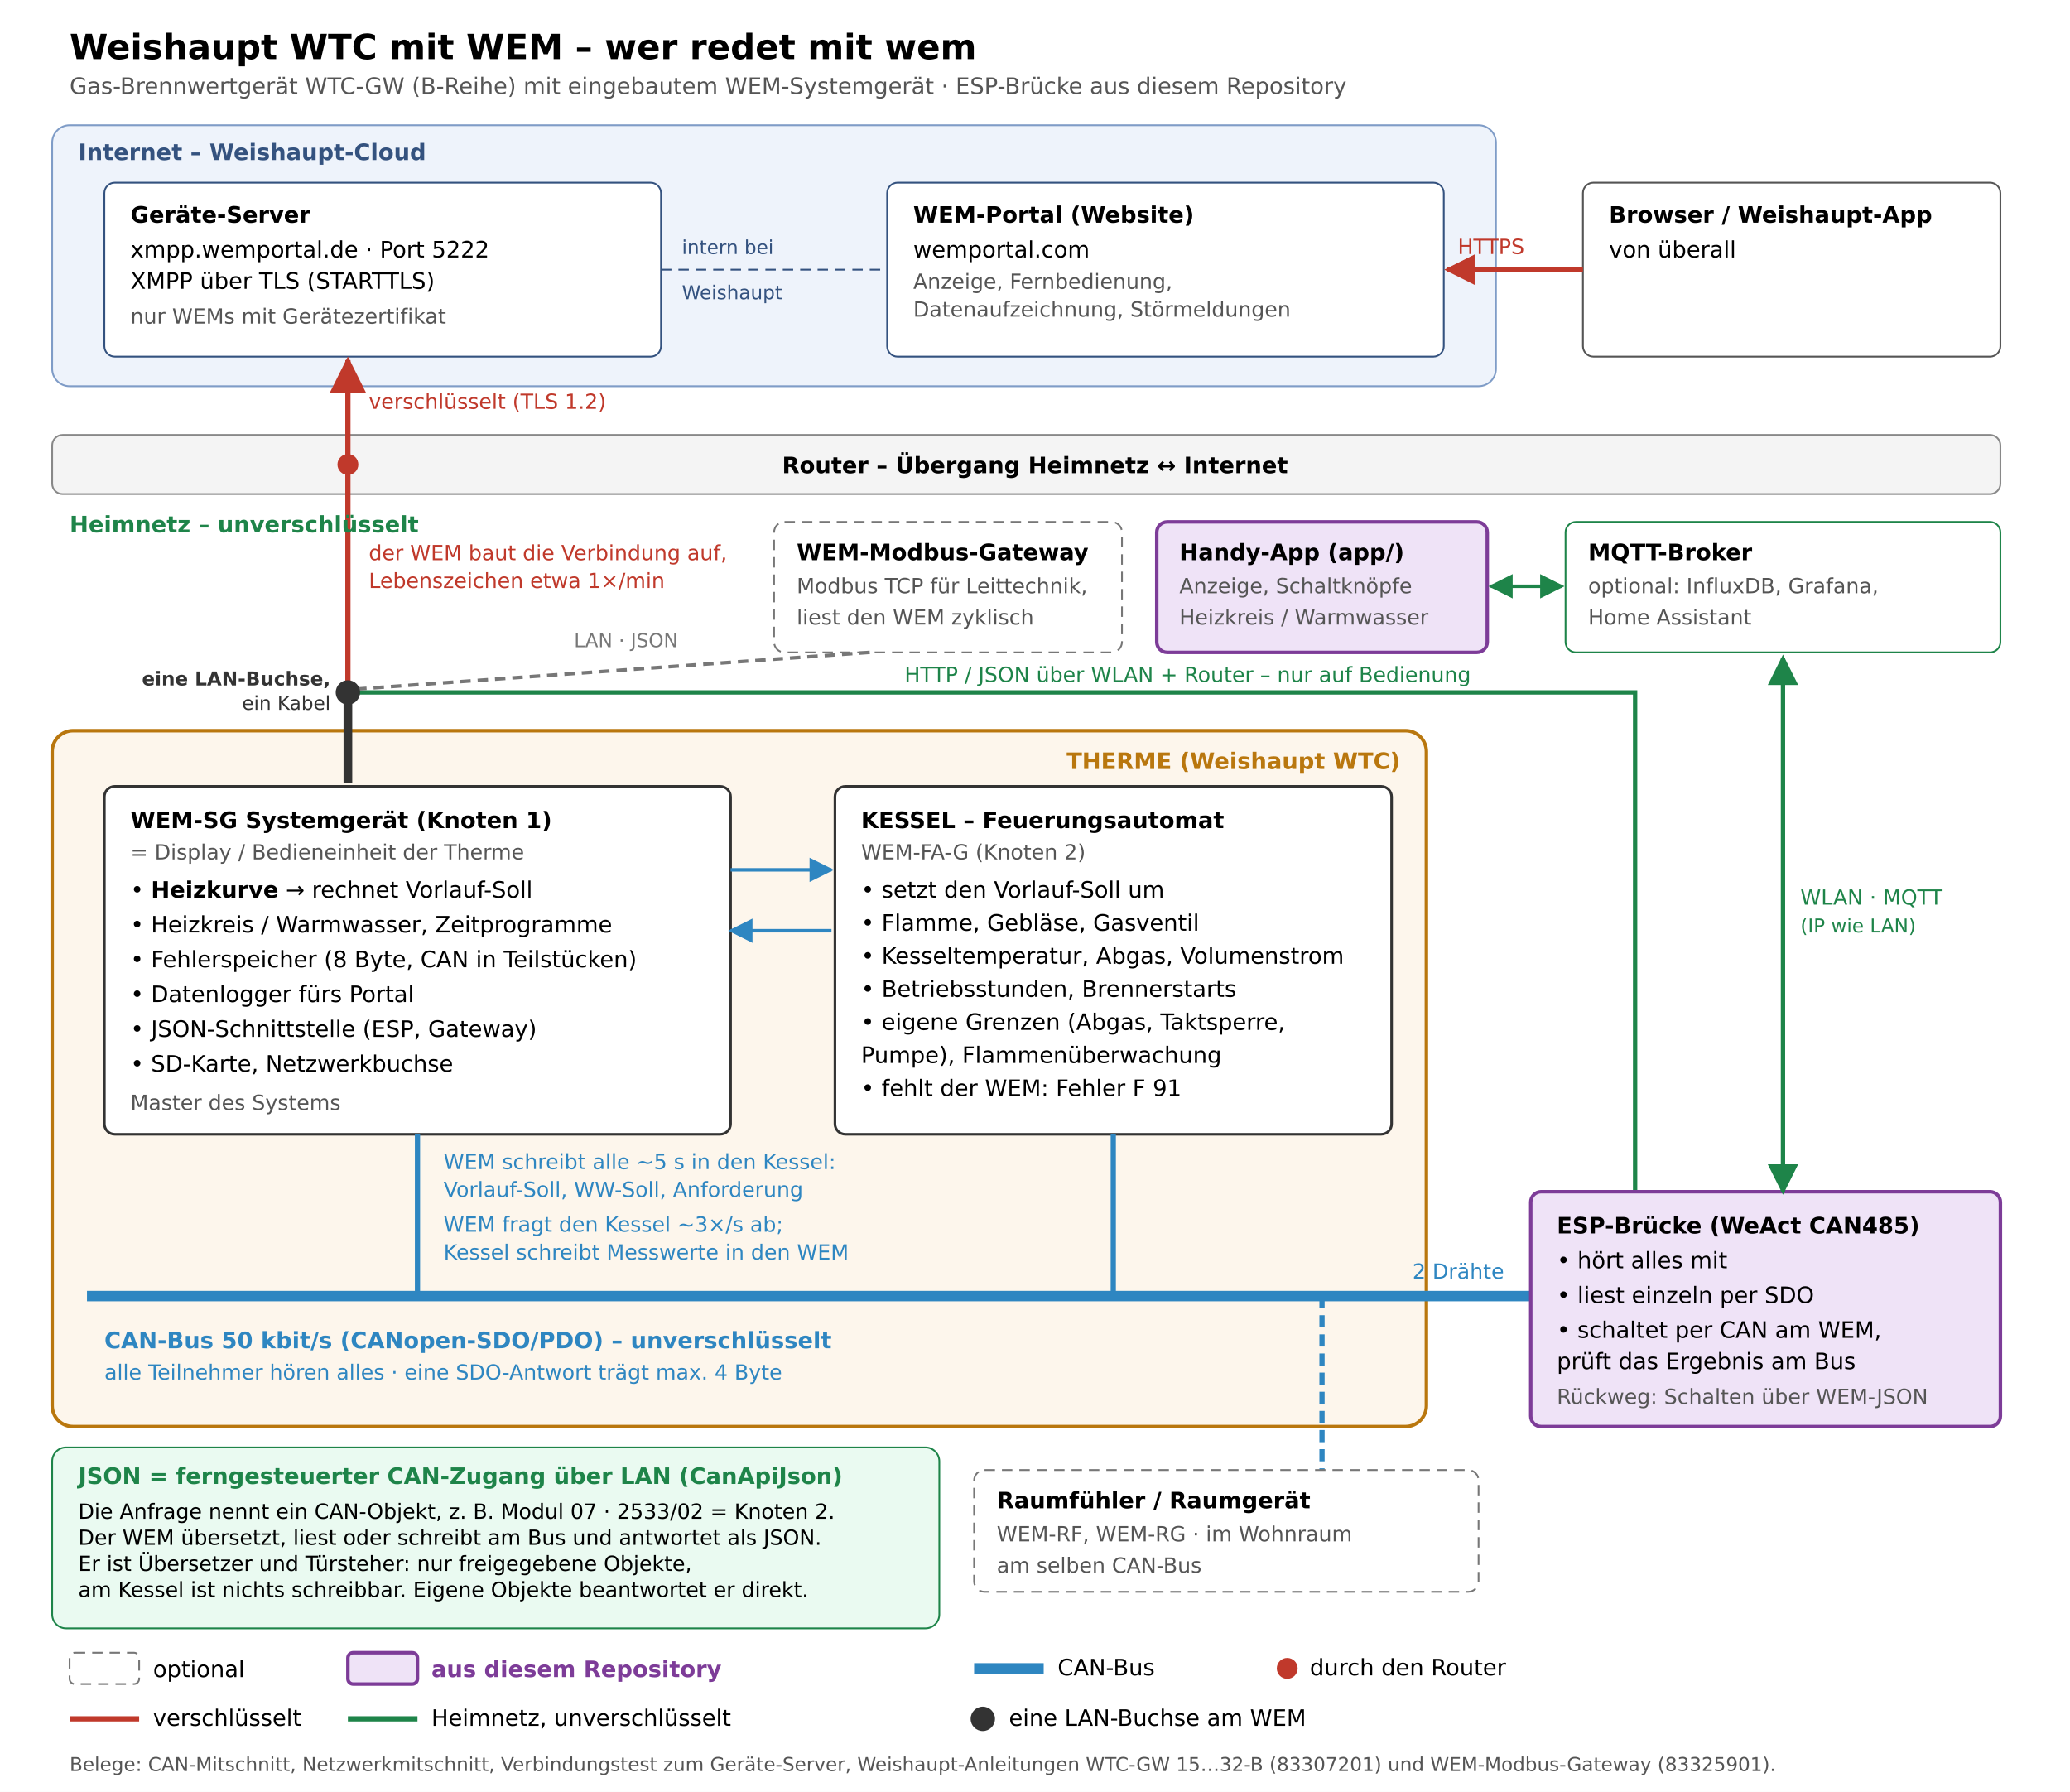
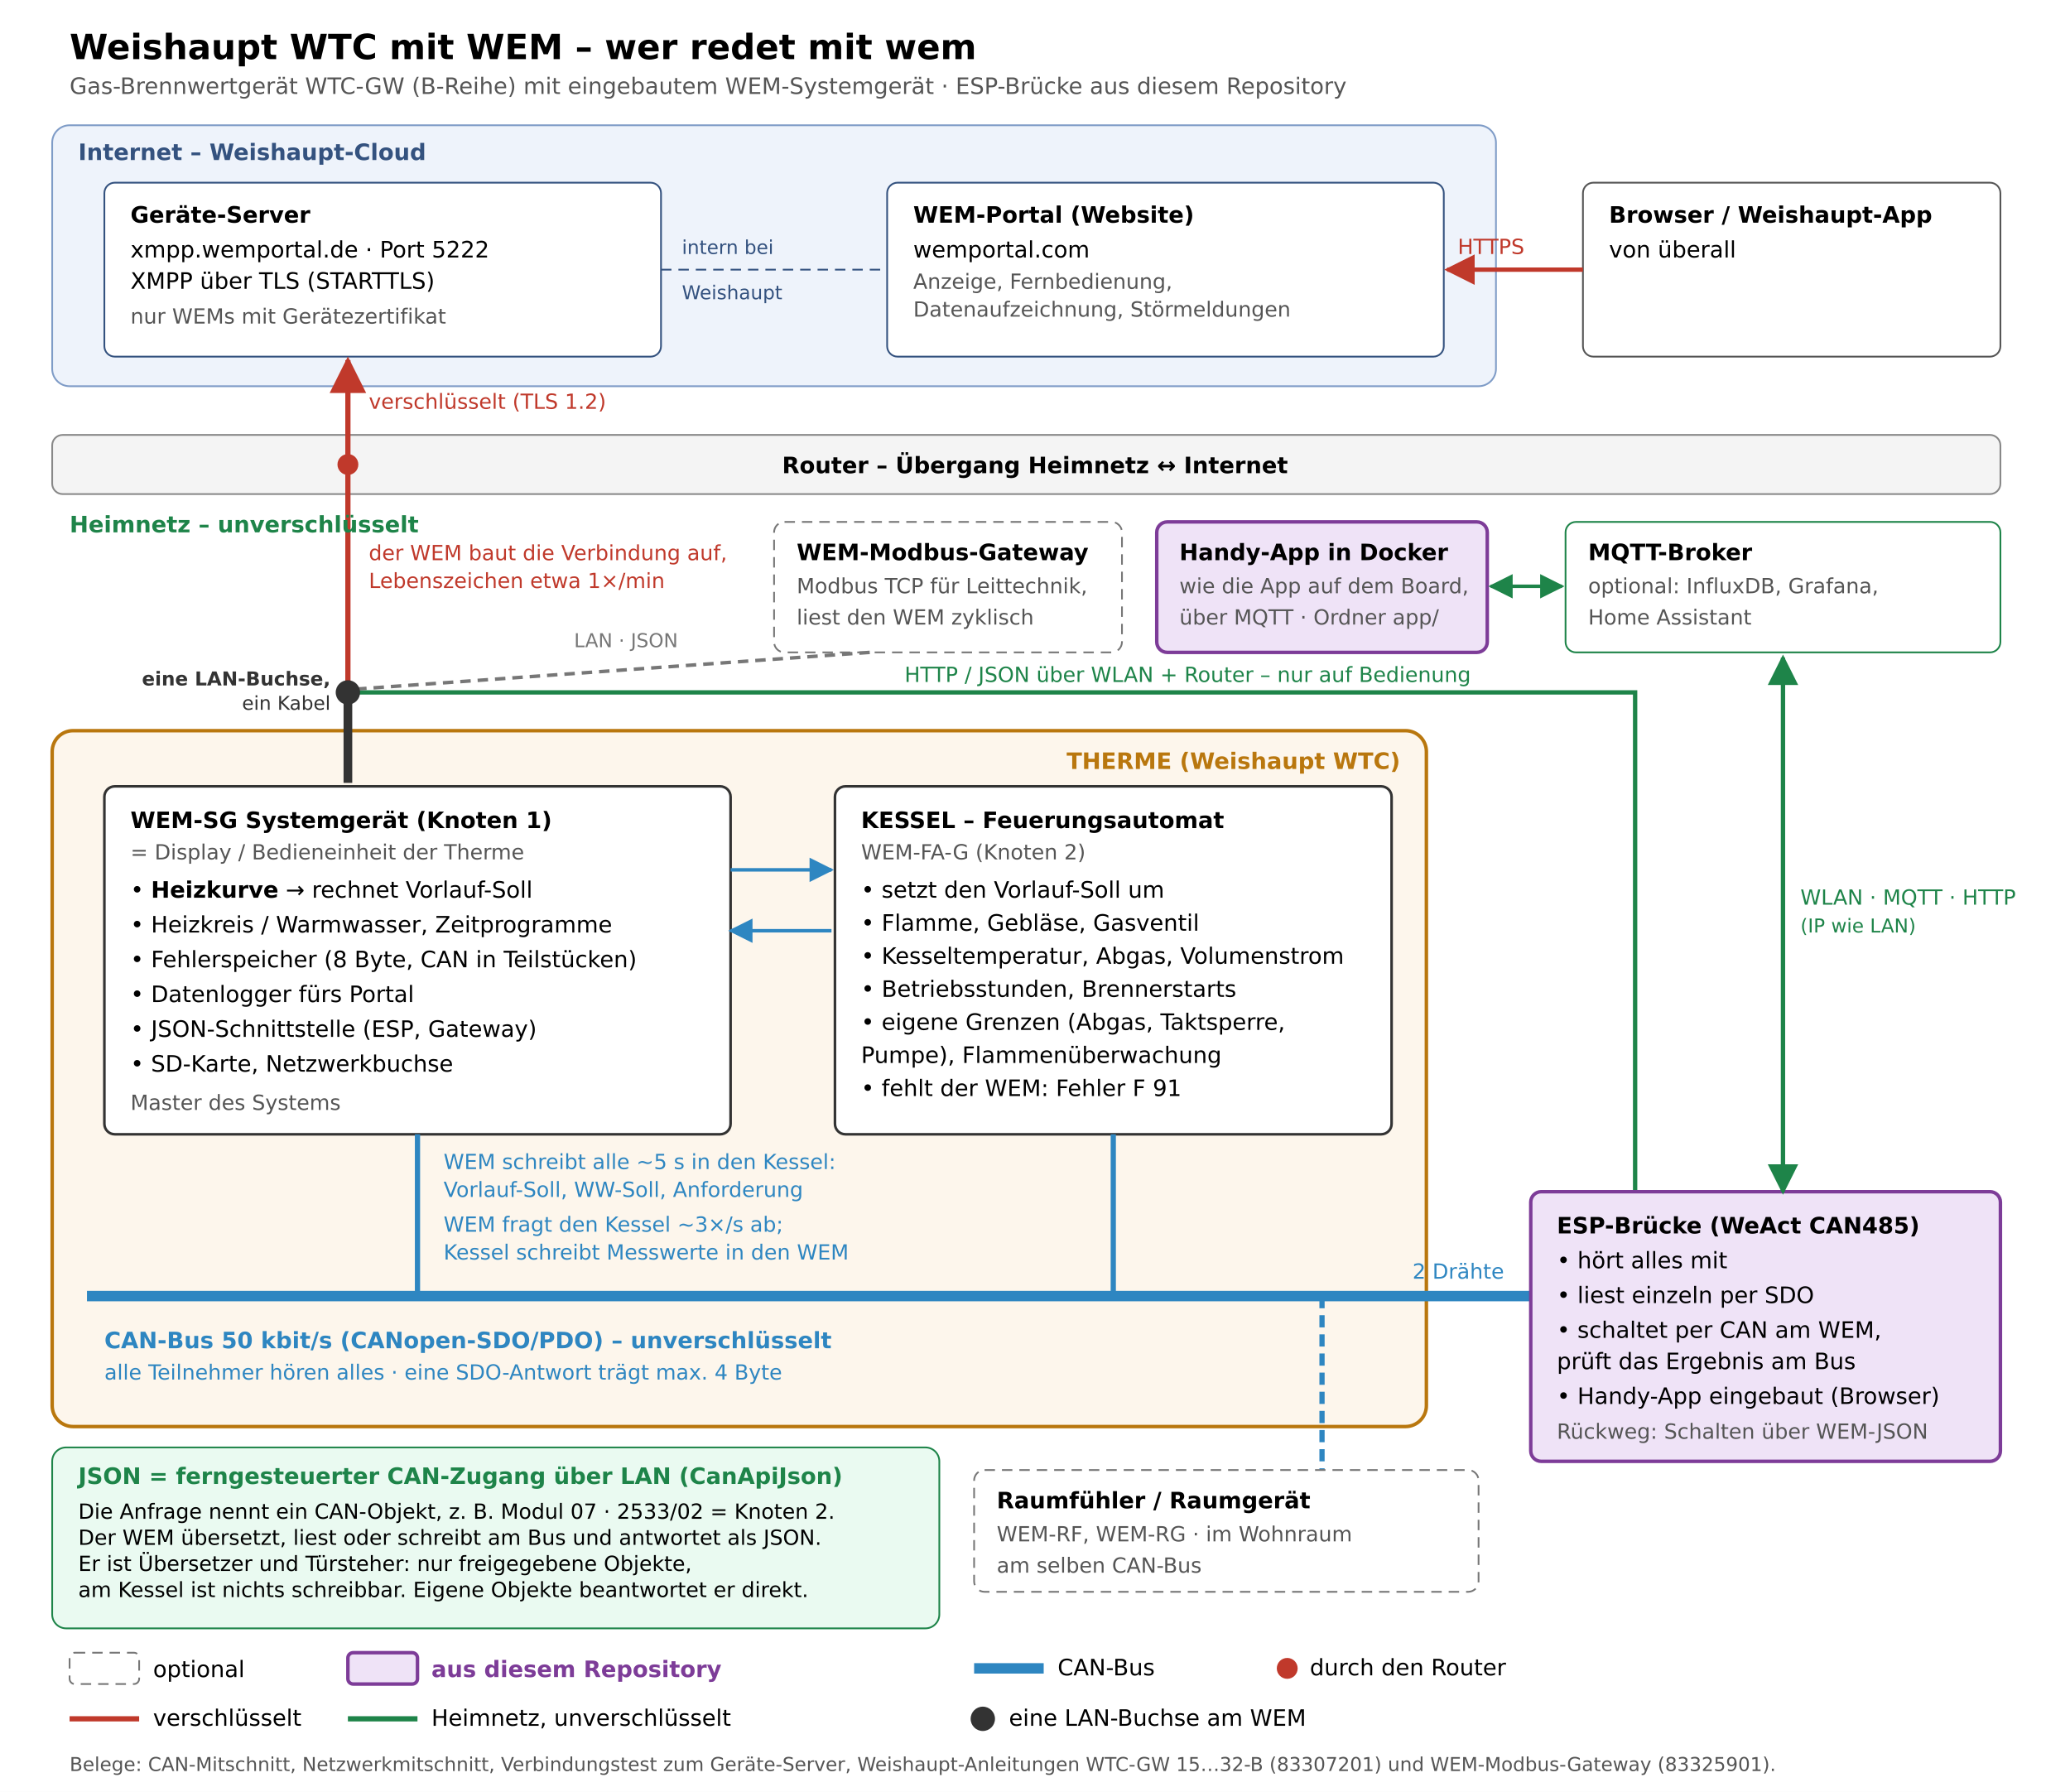
<svg xmlns="http://www.w3.org/2000/svg" width="1190" height="1030" viewBox="0 0 1190 1030" font-family="DejaVu Sans" font-size="13">
  <defs>
    <marker id="pr" viewBox="0 0 10 10" refX="9" refY="5" markerWidth="7" markerHeight="7" orient="auto-start-reverse">
      <path d="M0,0 L10,5 L0,10 z" fill="#c0392b" />
    </marker>
    <marker id="pg" viewBox="0 0 10 10" refX="9" refY="5" markerWidth="7" markerHeight="7" orient="auto-start-reverse">
      <path d="M0,0 L10,5 L0,10 z" fill="#1e8449" />
    </marker>
    <marker id="pb" viewBox="0 0 10 10" refX="9" refY="5" markerWidth="7" markerHeight="7" orient="auto-start-reverse">
      <path d="M0,0 L10,5 L0,10 z" fill="#2e86c1" />
    </marker>
  </defs>
  <rect width="1190" height="1030" fill="#fff" />
  <text x="40" y="34" font-size="20" font-weight="bold">Weishaupt WTC mit WEM – wer redet mit wem</text>
  <text x="40" y="54" fill="#555">Gas-Brennwertgerät WTC-GW (B-Reihe) mit eingebautem WEM-Systemgerät · ESP-Brücke aus diesem Repository</text>
  <rect x="30" y="72" width="830" height="150" rx="10" fill="#eef3fb" stroke="#7f9cc7" />
  <text x="45" y="92" font-weight="bold" fill="#34527f">Internet – Weishaupt-Cloud</text>
  <rect x="60" y="105" width="320" height="100" rx="6" fill="#fff" stroke="#34527f" />
  <text x="75" y="128" font-weight="bold">Geräte-Server</text>
  <text x="75" y="148">xmpp.wemportal.de · Port 5222</text>
  <text x="75" y="166">XMPP über TLS (STARTTLS)</text>
  <text x="75" y="186" fill="#555" font-size="12">nur WEMs mit Gerätezertifikat</text>
  <rect x="510" y="105" width="320" height="100" rx="6" fill="#fff" stroke="#34527f" />
  <text x="525" y="128" font-weight="bold">WEM-Portal (Website)</text>
  <text x="525" y="148">wemportal.com</text>
  <text x="525" y="166" fill="#555" font-size="12">Anzeige, Fernbedienung,</text>
  <text x="525" y="182" fill="#555" font-size="12">Datenaufzeichnung, Störmeldungen</text>
  <line x1="380" y1="155" x2="510" y2="155" stroke="#34527f" stroke-dasharray="6,4" />
  <text x="392" y="146" font-size="11" fill="#34527f">intern bei</text>
  <text x="392" y="172" font-size="11" fill="#34527f">Weishaupt</text>
  <rect x="910" y="105" width="240" height="100" rx="6" fill="#fff" stroke="#555" />
  <text x="925" y="128" font-weight="bold">Browser / Weishaupt-App</text>
  <text x="925" y="148">von überall</text>
  <line x1="910" y1="155" x2="832" y2="155" stroke="#c0392b" stroke-width="2.5" marker-end="url(#pr)" />
  <text x="838" y="146" fill="#c0392b" font-size="12">HTTPS</text>
  <rect x="30" y="250" width="1120" height="34" rx="6" fill="#f4f4f4" stroke="#888" />
  <text x="595" y="272" font-weight="bold" text-anchor="middle">Router – Übergang Heimnetz ↔ Internet</text>
  <line x1="200" y1="398" x2="200" y2="207" stroke="#c0392b" stroke-width="3" marker-end="url(#pr)" />
  <circle cx="200" cy="267" r="6" fill="#c0392b" />
  <text x="212" y="235" fill="#c0392b" font-size="12">verschlüsselt (TLS 1.2)</text>
  <text x="212" y="322" fill="#c0392b" font-size="12">der WEM baut die Verbindung auf,</text>
  <text x="212" y="338" fill="#c0392b" font-size="12">Lebenszeichen etwa 1×/min</text>
  <text x="40" y="306" font-weight="bold" fill="#1e8449">Heimnetz – unverschlüsselt</text>
  <rect x="445" y="300" width="200" height="75" rx="6" fill="#fff" stroke="#777" stroke-dasharray="6,4" />
  <text x="458" y="322" font-weight="bold">WEM-Modbus-Gateway</text>
  <text x="458" y="341" font-size="12" fill="#555">Modbus TCP für Leittechnik,</text>
  <text x="458" y="359" font-size="12" fill="#555">liest den WEM zyklisch</text>
  <rect x="665" y="300" width="190" height="75" rx="6" fill="#efe3f7" stroke="#7d3c98" stroke-width="2" />
-   <text x="678" y="322" font-weight="bold">Handy-App (app/)</text>
-   <text x="678" y="341" font-size="12" fill="#555">Anzeige, Schaltknöpfe</text>
-   <text x="678" y="359" font-size="12" fill="#555">Heizkreis / Warmwasser</text>
+   <text x="678" y="322" font-weight="bold">Handy-App in Docker</text>
+   <text x="678" y="341" font-size="12" fill="#555">wie die App auf dem Board,</text>
+   <text x="678" y="359" font-size="12" fill="#555">über MQTT · Ordner app/</text>
  <rect x="900" y="300" width="250" height="75" rx="6" fill="#fff" stroke="#1e8449" />
  <text x="913" y="322" font-weight="bold">MQTT-Broker</text>
  <text x="913" y="341" font-size="12" fill="#555">optional: InfluxDB, Grafana,</text>
  <text x="913" y="359" font-size="12" fill="#555">Home Assistant</text>
  <line x1="857" y1="337" x2="898" y2="337" stroke="#1e8449" stroke-width="2" marker-start="url(#pg)" marker-end="url(#pg)" />
  <rect x="30" y="420" width="790" height="400" rx="12" fill="#fdf6ec" stroke="#b9770e" stroke-width="2" />
  <text x="805" y="442" font-weight="bold" fill="#b9770e" text-anchor="end">THERME (Weishaupt WTC)</text>
  <rect x="60" y="452" width="360" height="200" rx="6" fill="#fff" stroke="#333" stroke-width="1.5" />
  <text x="75" y="476" font-weight="bold">WEM-SG Systemgerät (Knoten 1)</text>
  <text x="75" y="494" font-size="12" fill="#555">= Display / Bedieneinheit der Therme</text>
  <text x="75" y="516">• <tspan font-weight="bold">Heizkurve</tspan> → rechnet Vorlauf-Soll</text>
  <text x="75" y="536">• Heizkreis / Warmwasser, Zeitprogramme</text>
  <text x="75" y="556">• Fehlerspeicher (8 Byte, CAN in Teilstücken)</text>
  <text x="75" y="576">• Datenlogger fürs Portal</text>
  <text x="75" y="596">• JSON-Schnittstelle (ESP, Gateway)</text>
  <text x="75" y="616">• SD-Karte, Netzwerkbuchse</text>
  <text x="75" y="638" font-size="12" fill="#555">Master des Systems</text>
  <rect x="480" y="452" width="320" height="200" rx="6" fill="#fff" stroke="#333" stroke-width="1.5" />
  <text x="495" y="476" font-weight="bold">KESSEL – Feuerungsautomat</text>
  <text x="495" y="494" font-size="12" fill="#555">WEM-FA-G (Knoten 2)</text>
  <text x="495" y="516">• setzt den Vorlauf-Soll um</text>
  <text x="495" y="535">• Flamme, Gebläse, Gasventil</text>
  <text x="495" y="554">• Kesseltemperatur, Abgas, Volumenstrom</text>
  <text x="495" y="573">• Betriebsstunden, Brennerstarts</text>
  <text x="495" y="592">• eigene Grenzen (Abgas, Taktsperre,</text>
  <text x="495" y="611">  Pumpe), Flammenüberwachung</text>
  <text x="495" y="630">• fehlt der WEM: Fehler F 91</text>
  <line x1="420" y1="500" x2="478" y2="500" stroke="#2e86c1" stroke-width="2" marker-end="url(#pb)" />
  <line x1="478" y1="535" x2="420" y2="535" stroke="#2e86c1" stroke-width="2" marker-end="url(#pb)" />
  <polyline points="940,685 940,398 204,398" fill="none" stroke="#1e8449" stroke-width="2.5" />
  <line x1="500" y1="375" x2="206" y2="396" stroke="#777" stroke-width="2" stroke-dasharray="6,4" />
  <text x="330" y="372" fill="#777" font-size="11">LAN · JSON</text>
  <line x1="200" y1="398" x2="200" y2="450" stroke="#333" stroke-width="5" />
  <circle cx="200" cy="398" r="7" fill="#333" />
  <text x="190" y="394" font-size="11" font-weight="bold" fill="#333" text-anchor="end">eine LAN-Buchse,</text>
  <text x="190" y="408" font-size="11" fill="#333" text-anchor="end">ein Kabel</text>
  <text x="520" y="392" fill="#1e8449" font-size="12">HTTP / JSON über WLAN + Router – nur auf Bedienung</text>
  <line x1="50" y1="745" x2="880" y2="745" stroke="#2e86c1" stroke-width="6" />
  <line x1="240" y1="652" x2="240" y2="745" stroke="#2e86c1" stroke-width="3" />
  <line x1="640" y1="652" x2="640" y2="745" stroke="#2e86c1" stroke-width="3" />
  <text x="255" y="672" font-size="12" fill="#2e86c1">WEM schreibt alle ~5 s in den Kessel:</text>
  <text x="255" y="688" font-size="12" fill="#2e86c1">Vorlauf-Soll, WW-Soll, Anforderung</text>
  <text x="255" y="708" font-size="12" fill="#2e86c1">WEM fragt den Kessel ~3×/s ab;</text>
  <text x="255" y="724" font-size="12" fill="#2e86c1">Kessel schreibt Messwerte in den WEM</text>
  <text x="60" y="775" font-weight="bold" fill="#2e86c1">CAN-Bus 50 kbit/s (CANopen-SDO/PDO) – unverschlüsselt</text>
  <text x="60" y="793" font-size="12" fill="#2e86c1">alle Teilnehmer hören alles · eine SDO-Antwort trägt max. 4 Byte</text>
  <text x="812" y="735" font-size="12" fill="#2e86c1">2 Drähte</text>
  <line x1="760" y1="745" x2="760" y2="845" stroke="#2e86c1" stroke-width="3" stroke-dasharray="7,4" />
  <rect x="560" y="845" width="290" height="70" rx="6" fill="#fff" stroke="#777" stroke-dasharray="6,4" />
  <text x="573" y="867" font-weight="bold">Raumfühler / Raumgerät</text>
  <text x="573" y="886" font-size="12" fill="#555">WEM-RF, WEM-RG · im Wohnraum</text>
  <text x="573" y="904" font-size="12" fill="#555">am selben CAN-Bus</text>
-   <rect x="880" y="685" width="270" height="135" rx="6" fill="#efe3f7" stroke="#7d3c98" stroke-width="2" />
+   <rect x="880" y="685" width="270" height="155" rx="6" fill="#efe3f7" stroke="#7d3c98" stroke-width="2" />
  <text x="895" y="709" font-weight="bold">ESP-Brücke (WeAct CAN485)</text>
  <text x="895" y="729">• hört alles mit</text>
  <text x="895" y="749">• liest einzeln per SDO</text>
  <text x="895" y="769">• schaltet per CAN am WEM,</text>
  <text x="895" y="787">  prüft das Ergebnis am Bus</text>
-   <text x="895" y="807" font-size="12" fill="#555">Rückweg: Schalten über WEM-JSON</text>
+   <text x="895" y="807">• Handy-App eingebaut (Browser)</text>
+   <text x="895" y="827" font-size="12" fill="#555">Rückweg: Schalten über WEM-JSON</text>
  <line x1="1025" y1="685" x2="1025" y2="378" stroke="#1e8449" stroke-width="2.5" marker-start="url(#pg)" marker-end="url(#pg)" />
-   <text x="1035" y="520" fill="#1e8449" font-size="12">WLAN · MQTT</text>
+   <text x="1035" y="520" fill="#1e8449" font-size="12">WLAN · MQTT · HTTP</text>
  <text x="1035" y="536" fill="#1e8449" font-size="11">(IP wie LAN)</text>
  <rect x="30" y="832" width="510" height="104" rx="8" fill="#eafaf1" stroke="#1e8449" />
  <text x="45" y="853" font-weight="bold" fill="#1e8449">JSON = ferngesteuerter CAN-Zugang über LAN (CanApiJson)</text>
  <text x="45" y="873" font-size="12">Die Anfrage nennt ein CAN-Objekt, z. B. Modul 07 · 2533/02 = Knoten 2.</text>
  <text x="45" y="888" font-size="12">Der WEM übersetzt, liest oder schreibt am Bus und antwortet als JSON.</text>
  <text x="45" y="903" font-size="12">Er ist Übersetzer und Türsteher: nur freigegebene Objekte,</text>
  <text x="45" y="918" font-size="12">am Kessel ist nichts schreibbar. Eigene Objekte beantwortet er direkt.</text>
  <rect x="40" y="950" width="40" height="18" rx="3" fill="none" stroke="#777" stroke-dasharray="6,4" />
  <text x="88" y="964">optional</text>
  <rect x="200" y="950" width="40" height="18" rx="3" fill="#efe3f7" stroke="#7d3c98" stroke-width="2" />
  <text x="248" y="964" font-weight="bold" fill="#7d3c98">aus diesem Repository</text>
  <line x1="560" y1="959" x2="600" y2="959" stroke="#2e86c1" stroke-width="6" />
  <text x="608" y="963">CAN-Bus</text>
  <circle cx="740" cy="959" r="6" fill="#c0392b" />
  <text x="753" y="963">durch den Router</text>
  <line x1="40" y1="988" x2="80" y2="988" stroke="#c0392b" stroke-width="3" />
  <text x="88" y="992">verschlüsselt</text>
  <line x1="200" y1="988" x2="240" y2="988" stroke="#1e8449" stroke-width="3" />
  <text x="248" y="992">Heimnetz, unverschlüsselt</text>
  <circle cx="565" cy="988" r="7" fill="#333" />
  <text x="580" y="992">eine LAN-Buchse am WEM</text>
  <text x="40" y="1018" font-size="11" fill="#555">Belege: CAN-Mitschnitt, Netzwerkmitschnitt, Verbindungstest zum Geräte-Server, Weishaupt-Anleitungen WTC-GW 15…32-B (83307201) und WEM-Modbus-Gateway (83325901).</text>
</svg>
